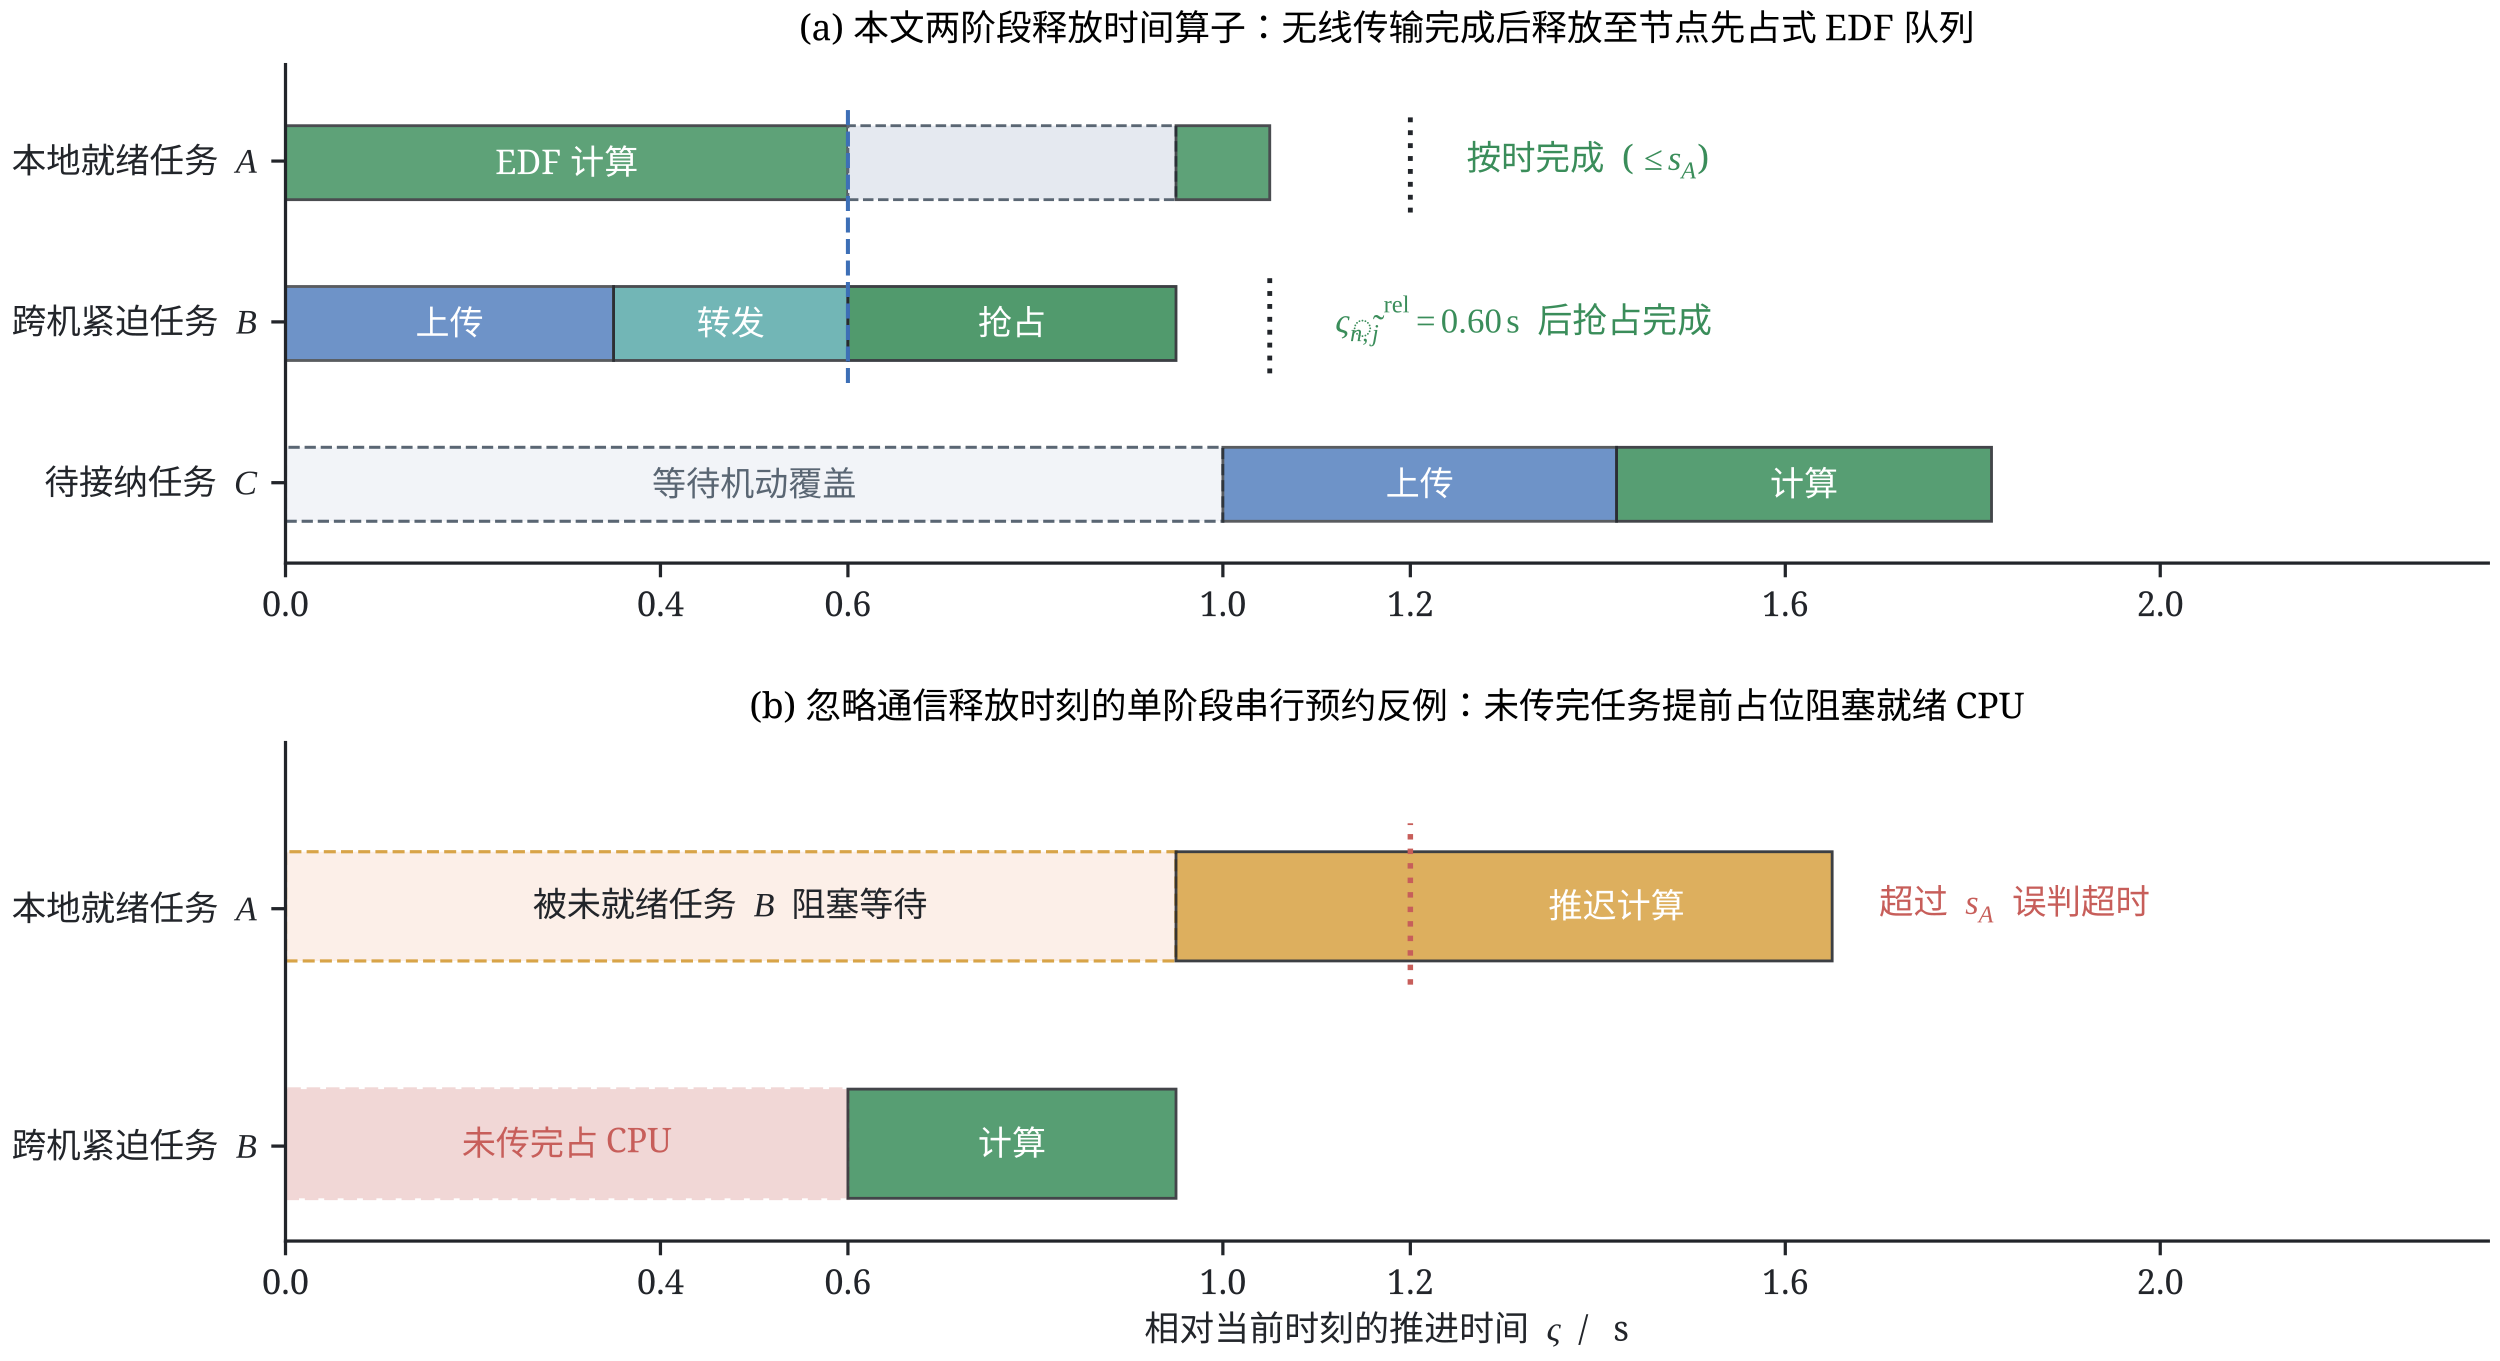
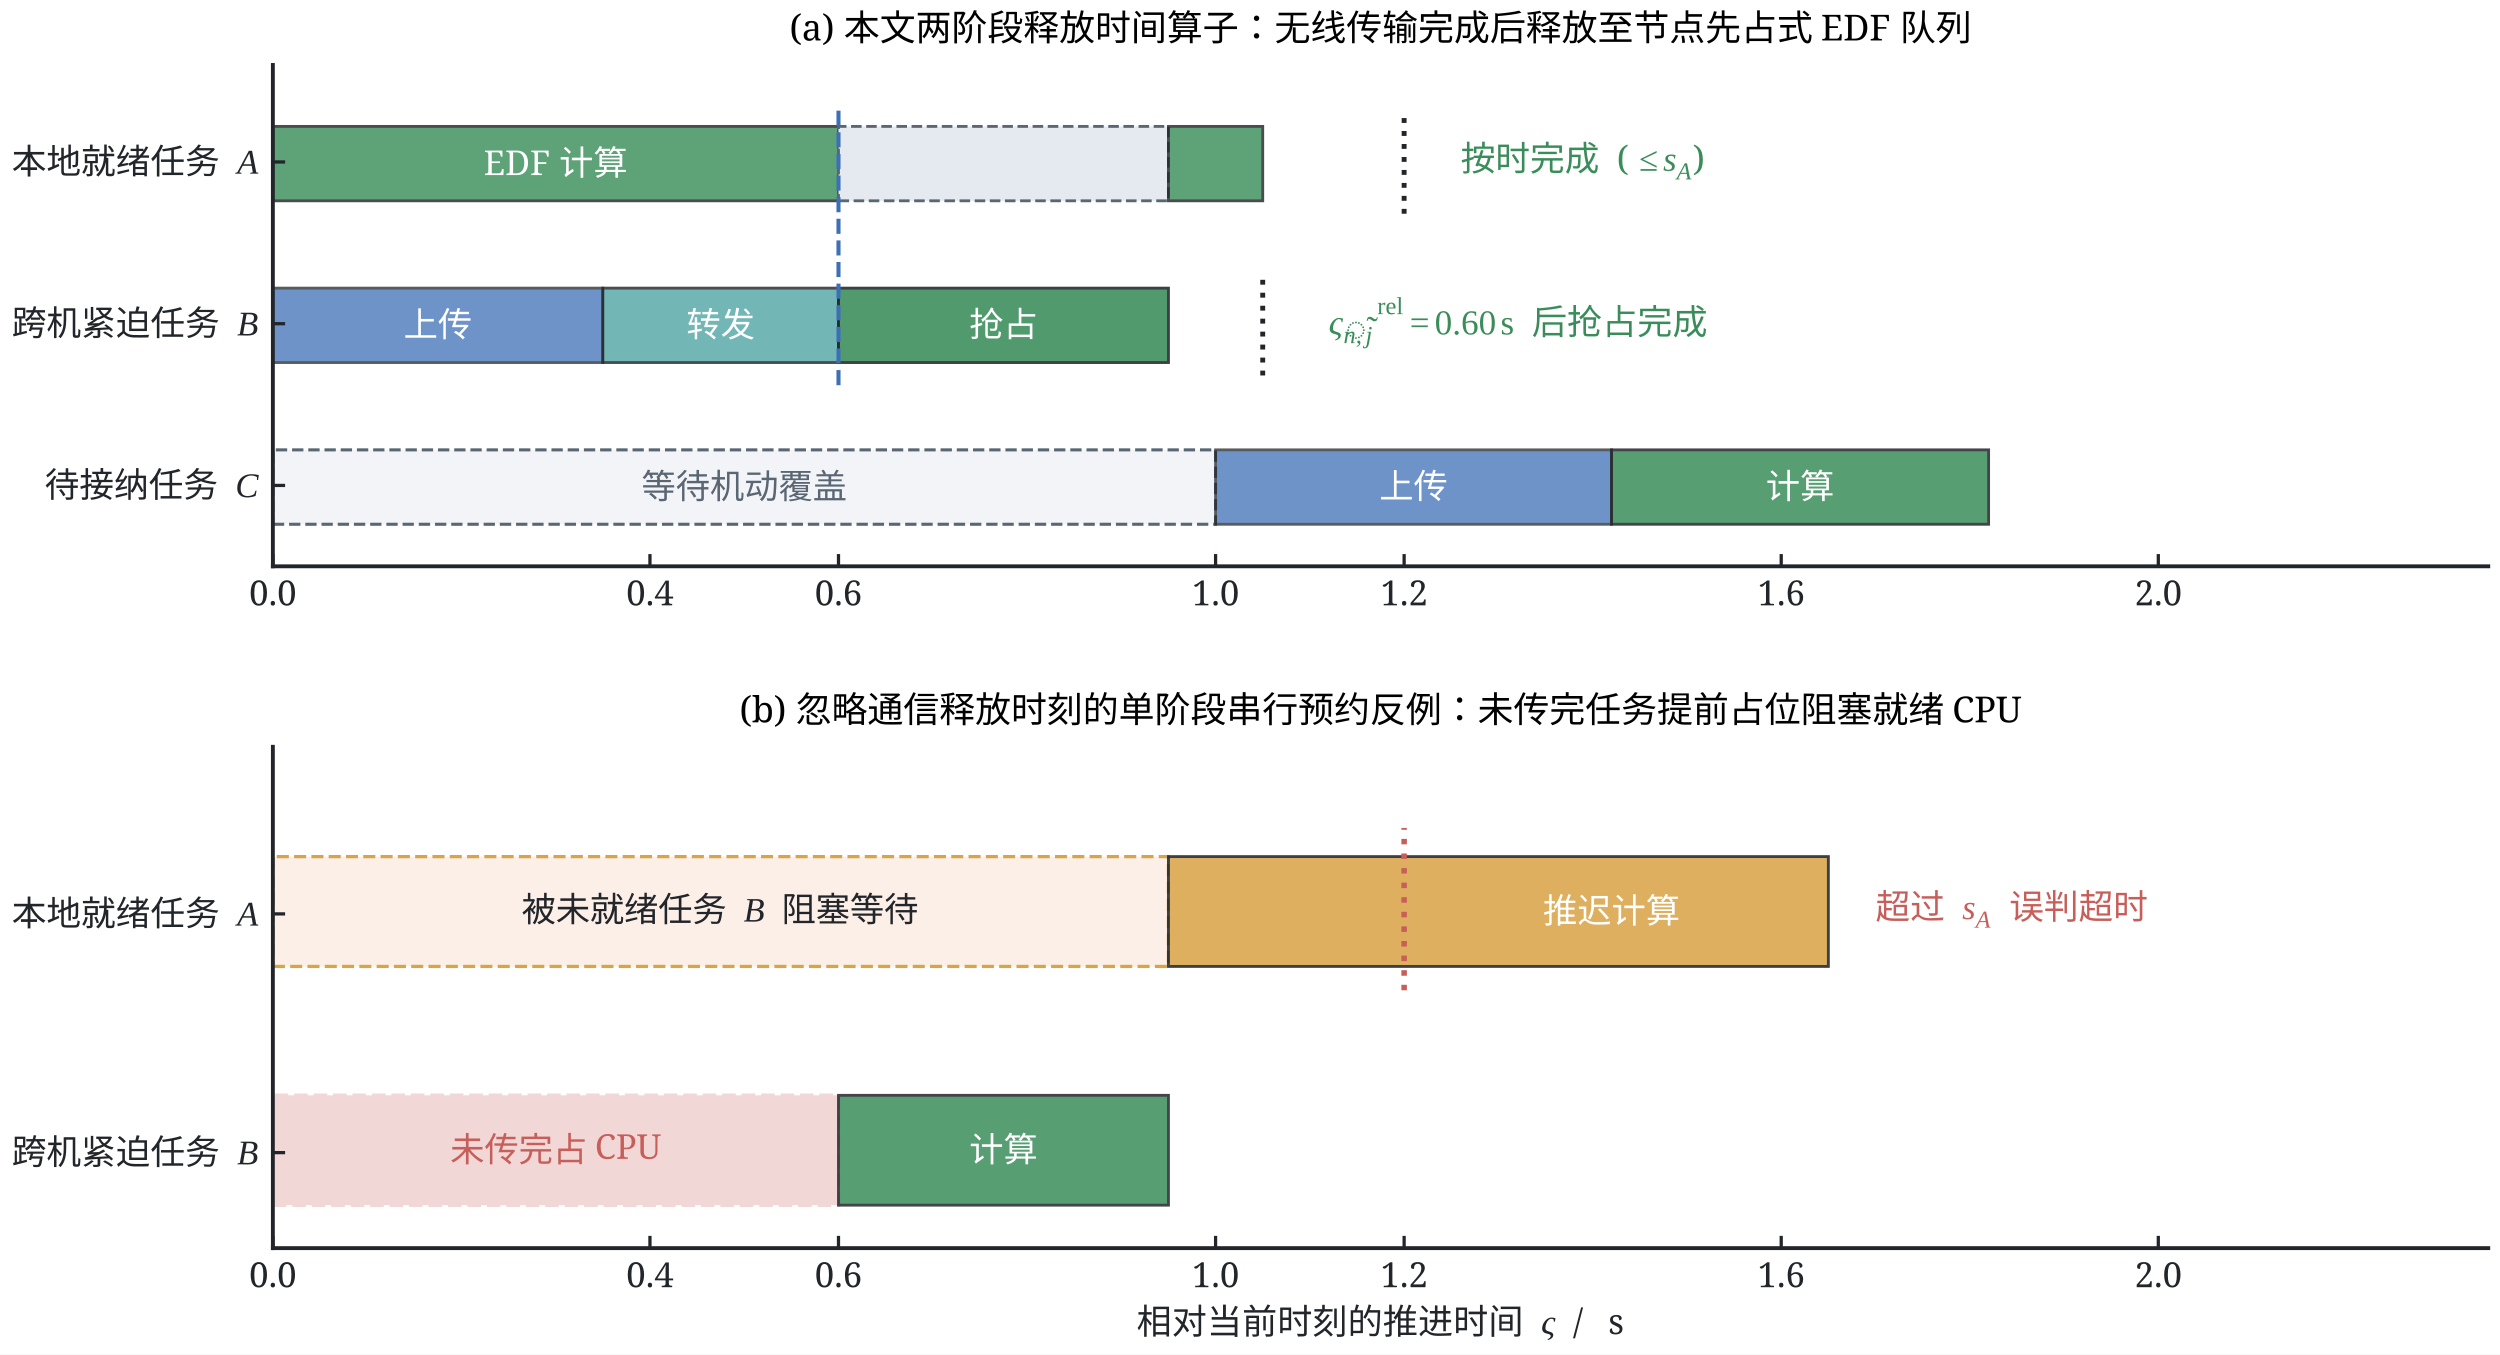
- <svg xmlns="http://www.w3.org/2000/svg" xmlns:xlink="http://www.w3.org/1999/xlink" width="616.448pt" height="335.581pt" viewBox="0 0 616.448 335.581" version="1.1">
+ <svg xmlns="http://www.w3.org/2000/svg" xmlns:xlink="http://www.w3.org/1999/xlink" width="612.948pt" height="332.081pt" viewBox="0 0 612.948 332.081" version="1.1">
  <defs>
    <style type="text/css">*{stroke-linejoin: round; stroke-linecap: butt}</style>
  </defs>
  <g id="figure_1">
    <g id="patch_1">
-       <path d="M 0 335.581  L 616.448 335.581  L 616.448 0  L 0 0  z " style="fill: #ffffff" />
+       <path d="M 0 332.081  L 612.948 332.081  L 612.948 0  L 0 0  z " style="fill: #ffffff" />
    </g>
    <g id="axes_1">
      <g id="patch_2">
-         <path d="M 70.4 138.846  L 613.568 138.846  L 613.568 15.927  L 70.4 15.927  z " style="fill: #ffffff" />
+         <path d="M 66.9 138.846  L 610.068 138.846  L 610.068 15.927  L 66.9 15.927  z " style="fill: #ffffff" />
      </g>
      <g id="patch_3">
-         <path d="M 70.4 49.234  L 209.081 49.234  L 209.081 30.994  L 70.4 30.994  z " clip-path="url(#p5fbfc1649a)" style="fill: #3a8d5a; opacity: 0.82; stroke: #22252a; stroke-width: 0.7; stroke-linejoin: miter" />
+         <path d="M 66.9 49.234  L 205.581 49.234  L 205.581 30.994  L 66.9 30.994  z " clip-path="url(#p192eb5ed43)" style="fill: #3a8d5a; opacity: 0.82; stroke: #22252a; stroke-width: 0.7; stroke-linejoin: miter" />
      </g>
      <g id="patch_4">
-         <path d="M 209.081 49.234  L 289.979 49.234  L 289.979 30.994  L 209.081 30.994  z " clip-path="url(#p5fbfc1649a)" style="fill: #e5e9f0; stroke-dasharray: 2.59,1.12; stroke-dashoffset: 0; stroke: #5a6673; stroke-width: 0.7; stroke-linejoin: miter" />
+         <path d="M 205.581 49.234  L 286.479 49.234  L 286.479 30.994  L 205.581 30.994  z " clip-path="url(#p192eb5ed43)" style="fill: #e5e9f0; stroke-dasharray: 2.59,1.12; stroke-dashoffset: 0; stroke: #5a6673; stroke-width: 0.7; stroke-linejoin: miter" />
      </g>
      <g id="patch_5">
-         <path d="M 289.979 49.234  L 313.092 49.234  L 313.092 30.994  L 289.979 30.994  z " clip-path="url(#p5fbfc1649a)" style="fill: #3a8d5a; opacity: 0.82; stroke: #22252a; stroke-width: 0.7; stroke-linejoin: miter" />
+         <path d="M 286.479 49.234  L 309.592 49.234  L 309.592 30.994  L 286.479 30.994  z " clip-path="url(#p192eb5ed43)" style="fill: #3a8d5a; opacity: 0.82; stroke: #22252a; stroke-width: 0.7; stroke-linejoin: miter" />
      </g>
      <g id="patch_6">
-         <path d="M 70.4 88.885  L 151.297 88.885  L 151.297 70.645  L 70.4 70.645  z " clip-path="url(#p5fbfc1649a)" style="fill: #3d6fb6; opacity: 0.75; stroke: #22252a; stroke-width: 0.7; stroke-linejoin: miter" />
+         <path d="M 66.9 88.885  L 147.797 88.885  L 147.797 70.645  L 66.9 70.645  z " clip-path="url(#p192eb5ed43)" style="fill: #3d6fb6; opacity: 0.75; stroke: #22252a; stroke-width: 0.7; stroke-linejoin: miter" />
      </g>
      <g id="patch_7">
-         <path d="M 151.297 88.885  L 209.081 88.885  L 209.081 70.645  L 151.297 70.645  z " clip-path="url(#p5fbfc1649a)" style="fill: #53a6a6; opacity: 0.82; stroke: #22252a; stroke-width: 0.7; stroke-linejoin: miter" />
+         <path d="M 147.797 88.885  L 205.581 88.885  L 205.581 70.645  L 147.797 70.645  z " clip-path="url(#p192eb5ed43)" style="fill: #53a6a6; opacity: 0.82; stroke: #22252a; stroke-width: 0.7; stroke-linejoin: miter" />
      </g>
      <g id="patch_8">
-         <path d="M 209.081 88.885  L 289.979 88.885  L 289.979 70.645  L 209.081 70.645  z " clip-path="url(#p5fbfc1649a)" style="fill: #3a8d5a; opacity: 0.88; stroke: #22252a; stroke-width: 0.7; stroke-linejoin: miter" />
+         <path d="M 205.581 88.885  L 286.479 88.885  L 286.479 70.645  L 205.581 70.645  z " clip-path="url(#p192eb5ed43)" style="fill: #3a8d5a; opacity: 0.88; stroke: #22252a; stroke-width: 0.7; stroke-linejoin: miter" />
      </g>
      <g id="patch_9">
-         <path d="M 70.4 128.536  L 301.535 128.536  L 301.535 110.297  L 70.4 110.297  z " clip-path="url(#p5fbfc1649a)" style="fill: #f2f4f8; stroke-dasharray: 2.775,1.2; stroke-dashoffset: 0; stroke: #5a6673; stroke-width: 0.75; stroke-linejoin: miter" />
+         <path d="M 66.9 128.536  L 298.035 128.536  L 298.035 110.297  L 66.9 110.297  z " clip-path="url(#p192eb5ed43)" style="fill: #f2f4f8; stroke-dasharray: 2.775,1.2; stroke-dashoffset: 0; stroke: #5a6673; stroke-width: 0.75; stroke-linejoin: miter" />
      </g>
      <g id="patch_10">
-         <path d="M 301.535 128.536  L 398.612 128.536  L 398.612 110.297  L 301.535 110.297  z " clip-path="url(#p5fbfc1649a)" style="fill: #3d6fb6; opacity: 0.75; stroke: #22252a; stroke-width: 0.7; stroke-linejoin: miter" />
+         <path d="M 298.035 128.536  L 395.112 128.536  L 395.112 110.297  L 298.035 110.297  z " clip-path="url(#p192eb5ed43)" style="fill: #3d6fb6; opacity: 0.75; stroke: #22252a; stroke-width: 0.7; stroke-linejoin: miter" />
      </g>
      <g id="patch_11">
-         <path d="M 398.612 128.536  L 491.066 128.536  L 491.066 110.297  L 398.612 110.297  z " clip-path="url(#p5fbfc1649a)" style="fill: #3a8d5a; opacity: 0.85; stroke: #22252a; stroke-width: 0.7; stroke-linejoin: miter" />
+         <path d="M 395.112 128.536  L 487.566 128.536  L 487.566 110.297  L 395.112 110.297  z " clip-path="url(#p192eb5ed43)" style="fill: #3a8d5a; opacity: 0.85; stroke: #22252a; stroke-width: 0.7; stroke-linejoin: miter" />
      </g>
      <g id="matplotlib.axis_1">
        <g id="xtick_1">
          <g id="line2d_1">
            <defs>
-               <path id="m5c0a5b1c2e" d="M 0 0  L 0 3.5  " style="stroke: #22252a; stroke-width: 0.8" />
+               <path id="m2679d9ac3c" d="M 0 0  L 0 -3  " style="stroke: #22252a; stroke-width: 0.8" />
            </defs>
            <g>
-               <use xlink:href="#m5c0a5b1c2e" x="70.4" y="138.846" style="fill: #22252a; stroke: #22252a; stroke-width: 0.8" />
+               <use xlink:href="#m2679d9ac3c" x="66.9" y="138.846" style="fill: #22252a; stroke: #22252a; stroke-width: 0.8" />
            </g>
          </g>
          <g id="text_1">
-             <text style="font-size: 8.5px; font-family: 'SimSun', serif; text-anchor: middle; fill: #22252a" x="70.4" y="151.922" transform="rotate(-0 70.4 151.9217)">0.0</text>
+             <text style="font-size: 8.5px; font-family: 'SimSun', serif; text-anchor: middle; fill: #22252a" x="66.9" y="148.422" transform="rotate(-0 66.9 148.4217)">0.0</text>
          </g>
        </g>
        <g id="xtick_2">
          <g id="line2d_2">
            <g>
-               <use xlink:href="#m5c0a5b1c2e" x="162.854" y="138.846" style="fill: #22252a; stroke: #22252a; stroke-width: 0.8" />
+               <use xlink:href="#m2679d9ac3c" x="159.354" y="138.846" style="fill: #22252a; stroke: #22252a; stroke-width: 0.8" />
            </g>
          </g>
          <g id="text_2">
-             <text style="font-size: 8.5px; font-family: 'SimSun', serif; text-anchor: middle; fill: #22252a" x="162.854" y="151.922" transform="rotate(-0 162.8541 151.9217)">0.4</text>
+             <text style="font-size: 8.5px; font-family: 'SimSun', serif; text-anchor: middle; fill: #22252a" x="159.354" y="148.422" transform="rotate(-0 159.3541 148.4217)">0.4</text>
          </g>
        </g>
        <g id="xtick_3">
          <g id="line2d_3">
            <g>
-               <use xlink:href="#m5c0a5b1c2e" x="209.081" y="138.846" style="fill: #22252a; stroke: #22252a; stroke-width: 0.8" />
+               <use xlink:href="#m2679d9ac3c" x="205.581" y="138.846" style="fill: #22252a; stroke: #22252a; stroke-width: 0.8" />
            </g>
          </g>
          <g id="text_3">
-             <text style="font-size: 8.5px; font-family: 'SimSun', serif; text-anchor: middle; fill: #22252a" x="209.081" y="151.922" transform="rotate(-0 209.0812 151.9217)">0.6</text>
+             <text style="font-size: 8.5px; font-family: 'SimSun', serif; text-anchor: middle; fill: #22252a" x="205.581" y="148.422" transform="rotate(-0 205.5812 148.4217)">0.6</text>
          </g>
        </g>
        <g id="xtick_4">
          <g id="line2d_4">
            <g>
-               <use xlink:href="#m5c0a5b1c2e" x="301.535" y="138.846" style="fill: #22252a; stroke: #22252a; stroke-width: 0.8" />
+               <use xlink:href="#m2679d9ac3c" x="298.035" y="138.846" style="fill: #22252a; stroke: #22252a; stroke-width: 0.8" />
            </g>
          </g>
          <g id="text_4">
-             <text style="font-size: 8.5px; font-family: 'SimSun', serif; text-anchor: middle; fill: #22252a" x="301.535" y="151.922" transform="rotate(-0 301.5353 151.9217)">1.0</text>
+             <text style="font-size: 8.5px; font-family: 'SimSun', serif; text-anchor: middle; fill: #22252a" x="298.035" y="148.422" transform="rotate(-0 298.0353 148.4217)">1.0</text>
          </g>
        </g>
        <g id="xtick_5">
          <g id="line2d_5">
            <g>
-               <use xlink:href="#m5c0a5b1c2e" x="347.762" y="138.846" style="fill: #22252a; stroke: #22252a; stroke-width: 0.8" />
+               <use xlink:href="#m2679d9ac3c" x="344.262" y="138.846" style="fill: #22252a; stroke: #22252a; stroke-width: 0.8" />
            </g>
          </g>
          <g id="text_5">
-             <text style="font-size: 8.5px; font-family: 'SimSun', serif; text-anchor: middle; fill: #22252a" x="347.762" y="151.922" transform="rotate(-0 347.7624 151.9217)">1.2</text>
+             <text style="font-size: 8.5px; font-family: 'SimSun', serif; text-anchor: middle; fill: #22252a" x="344.262" y="148.422" transform="rotate(-0 344.2624 148.4217)">1.2</text>
          </g>
        </g>
        <g id="xtick_6">
          <g id="line2d_6">
            <g>
-               <use xlink:href="#m5c0a5b1c2e" x="440.217" y="138.846" style="fill: #22252a; stroke: #22252a; stroke-width: 0.8" />
+               <use xlink:href="#m2679d9ac3c" x="436.717" y="138.846" style="fill: #22252a; stroke: #22252a; stroke-width: 0.8" />
            </g>
          </g>
          <g id="text_6">
-             <text style="font-size: 8.5px; font-family: 'SimSun', serif; text-anchor: middle; fill: #22252a" x="440.217" y="151.922" transform="rotate(-0 440.2165 151.9217)">1.6</text>
+             <text style="font-size: 8.5px; font-family: 'SimSun', serif; text-anchor: middle; fill: #22252a" x="436.717" y="148.422" transform="rotate(-0 436.7165 148.4217)">1.6</text>
          </g>
        </g>
        <g id="xtick_7">
          <g id="line2d_7">
            <g>
-               <use xlink:href="#m5c0a5b1c2e" x="532.671" y="138.846" style="fill: #22252a; stroke: #22252a; stroke-width: 0.8" />
+               <use xlink:href="#m2679d9ac3c" x="529.171" y="138.846" style="fill: #22252a; stroke: #22252a; stroke-width: 0.8" />
            </g>
          </g>
          <g id="text_7">
-             <text style="font-size: 8.5px; font-family: 'SimSun', serif; text-anchor: middle; fill: #22252a" x="532.671" y="151.922" transform="rotate(-0 532.6706 151.9217)">2.0</text>
+             <text style="font-size: 8.5px; font-family: 'SimSun', serif; text-anchor: middle; fill: #22252a" x="529.171" y="148.422" transform="rotate(-0 529.1706 148.4217)">2.0</text>
          </g>
        </g>
      </g>
      <g id="matplotlib.axis_2">
        <g id="ytick_1">
          <g id="line2d_8">
            <defs>
-               <path id="m8a57643669" d="M 0 0  L -3.5 0  " style="stroke: #22252a; stroke-width: 0.8" />
+               <path id="m035e29628b" d="M 0 0  L 3 0  " style="stroke: #22252a; stroke-width: 0.8" />
            </defs>
            <g>
-               <use xlink:href="#m8a57643669" x="70.4" y="119.02" style="fill: #22252a; stroke: #22252a; stroke-width: 0.8" />
+               <use xlink:href="#m035e29628b" x="66.9" y="119.02" style="fill: #22252a; stroke: #22252a; stroke-width: 0.8" />
            </g>
          </g>
          <g id="text_8">
            <g style="fill: #22252a" transform="translate(10.955 122.4671)">
              <text>
                <tspan x="0" y="-0.578" style="font-size: 8.5px; font-family: 'SimSun'; fill: #22252a">待</tspan>
                <tspan x="8.5" y="-0.578" style="font-size: 8.5px; font-family: 'SimSun'; fill: #22252a">接</tspan>
                <tspan x="17" y="-0.578" style="font-size: 8.5px; font-family: 'SimSun'; fill: #22252a">纳</tspan>
                <tspan x="25.5" y="-0.578" style="font-size: 8.5px; font-family: 'SimSun'; fill: #22252a">任</tspan>
                <tspan x="34" y="-0.578" style="font-size: 8.5px; font-family: 'SimSun'; fill: #22252a">务</tspan>
                <tspan x="42.5" y="-0.578" style="font-size: 8.5px; font-family: 'SimSun'; fill: #22252a"> </tspan>
                <tspan x="46.75" y="-0.578" style="font-style: italic; font-size: 8.5px; font-family: 'Times New Roman'; fill: #22252a">C</tspan>
              </text>
            </g>
          </g>
        </g>
        <g id="ytick_2">
          <g id="line2d_9">
            <g>
-               <use xlink:href="#m8a57643669" x="70.4" y="79.369" style="fill: #22252a; stroke: #22252a; stroke-width: 0.8" />
+               <use xlink:href="#m035e29628b" x="66.9" y="79.369" style="fill: #22252a; stroke: #22252a; stroke-width: 0.8" />
            </g>
          </g>
          <g id="text_9">
            <g style="fill: #22252a" transform="translate(2.88 82.8159)">
              <text>
                <tspan x="0" y="-0.578" style="font-size: 8.5px; font-family: 'SimSun'; fill: #22252a">跨</tspan>
                <tspan x="8.5" y="-0.578" style="font-size: 8.5px; font-family: 'SimSun'; fill: #22252a">机</tspan>
                <tspan x="17" y="-0.578" style="font-size: 8.5px; font-family: 'SimSun'; fill: #22252a">紧</tspan>
                <tspan x="25.5" y="-0.578" style="font-size: 8.5px; font-family: 'SimSun'; fill: #22252a">迫</tspan>
                <tspan x="34" y="-0.578" style="font-size: 8.5px; font-family: 'SimSun'; fill: #22252a">任</tspan>
                <tspan x="42.5" y="-0.578" style="font-size: 8.5px; font-family: 'SimSun'; fill: #22252a">务</tspan>
                <tspan x="51" y="-0.578" style="font-size: 8.5px; font-family: 'SimSun'; fill: #22252a"> </tspan>
                <tspan x="55.25" y="-0.578" style="font-style: italic; font-size: 8.5px; font-family: 'Times New Roman'; fill: #22252a">B</tspan>
              </text>
            </g>
          </g>
        </g>
        <g id="ytick_3">
          <g id="line2d_10">
            <g>
-               <use xlink:href="#m8a57643669" x="70.4" y="39.718" style="fill: #22252a; stroke: #22252a; stroke-width: 0.8" />
+               <use xlink:href="#m035e29628b" x="66.9" y="39.718" style="fill: #22252a; stroke: #22252a; stroke-width: 0.8" />
            </g>
          </g>
          <g id="text_10">
            <g style="fill: #22252a" transform="translate(2.88 43.16473)">
              <text>
                <tspan x="0" y="-0.578" style="font-size: 8.5px; font-family: 'SimSun'; fill: #22252a">本</tspan>
                <tspan x="8.5" y="-0.578" style="font-size: 8.5px; font-family: 'SimSun'; fill: #22252a">地</tspan>
                <tspan x="17" y="-0.578" style="font-size: 8.5px; font-family: 'SimSun'; fill: #22252a">就</tspan>
                <tspan x="25.5" y="-0.578" style="font-size: 8.5px; font-family: 'SimSun'; fill: #22252a">绪</tspan>
                <tspan x="34" y="-0.578" style="font-size: 8.5px; font-family: 'SimSun'; fill: #22252a">任</tspan>
                <tspan x="42.5" y="-0.578" style="font-size: 8.5px; font-family: 'SimSun'; fill: #22252a">务</tspan>
                <tspan x="51" y="-0.578" style="font-size: 8.5px; font-family: 'SimSun'; fill: #22252a"> </tspan>
                <tspan x="55.25" y="-0.578" style="font-style: italic; font-size: 8.5px; font-family: 'Times New Roman'; fill: #22252a">A</tspan>
              </text>
            </g>
          </g>
        </g>
      </g>
      <g id="line2d_11">
-         <path d="M 347.762 52.406  L 347.762 27.029  " clip-path="url(#p5fbfc1649a)" style="fill: none; stroke-dasharray: 1.2,1.98; stroke-dashoffset: 0; stroke: #22252a; stroke-width: 1.2" />
+         <path d="M 344.262 52.406  L 344.262 27.029  " clip-path="url(#p192eb5ed43)" style="fill: none; stroke-dasharray: 1.2,1.98; stroke-dashoffset: 0; stroke: #22252a; stroke-width: 1.2" />
      </g>
      <g id="line2d_12">
-         <path d="M 209.081 94.436  L 209.081 27.029  " clip-path="url(#p5fbfc1649a)" style="fill: none; stroke-dasharray: 3.7,1.6; stroke-dashoffset: 0; stroke: #3d6fb6" />
+         <path d="M 205.581 94.436  L 205.581 27.029  " clip-path="url(#p192eb5ed43)" style="fill: none; stroke-dasharray: 3.7,1.6; stroke-dashoffset: 0; stroke: #3d6fb6" />
      </g>
      <g id="line2d_13">
-         <path d="M 313.092 92.057  L 313.092 66.68  " clip-path="url(#p5fbfc1649a)" style="fill: none; stroke-dasharray: 1.2,1.98; stroke-dashoffset: 0; stroke: #22252a; stroke-width: 1.2" />
+         <path d="M 309.592 92.057  L 309.592 66.68  " clip-path="url(#p192eb5ed43)" style="fill: none; stroke-dasharray: 1.2,1.98; stroke-dashoffset: 0; stroke: #22252a; stroke-width: 1.2" />
      </g>
      <g id="patch_12">
-         <path d="M 70.4 138.846  L 70.4 15.927  " style="fill: none; stroke: #22252a; stroke-width: 0.8; stroke-linejoin: miter; stroke-linecap: square" />
+         <path d="M 66.9 138.846  L 66.9 15.927  " style="fill: none; stroke: #22252a; stroke-width: 0.95; stroke-linejoin: miter; stroke-linecap: square" />
      </g>
      <g id="patch_13">
-         <path d="M 70.4 138.846  L 613.568 138.846  " style="fill: none; stroke: #22252a; stroke-width: 0.8; stroke-linejoin: miter; stroke-linecap: square" />
+         <path d="M 66.9 138.846  L 610.068 138.846  " style="fill: none; stroke: #22252a; stroke-width: 0.95; stroke-linejoin: miter; stroke-linecap: square" />
      </g>
      <g id="text_11">
-         <text style="font-size: 8.4px; font-family: 'SimSun', serif; text-anchor: middle; fill: #ffffff" x="139.741" y="42.92" transform="rotate(-0 139.7406 42.91956)">EDF 计算</text>
+         <text style="font-size: 8.4px; font-family: 'SimSun', serif; text-anchor: middle; fill: #ffffff" x="136.241" y="42.92" transform="rotate(-0 136.2406 42.91956)">EDF 计算</text>
      </g>
      <g id="text_12">
-         <g style="fill: #3a8d5a" transform="translate(361.6305 42.53659)">
+         <g style="fill: #3a8d5a" transform="translate(358.1305 42.53659)">
          <text>
            <tspan x="0" y="-0.656" style="font-size: 8.5px; font-family: 'SimSun'; fill: #3a8d5a">按</tspan>
            <tspan x="8.5" y="-0.656" style="font-size: 8.5px; font-family: 'SimSun'; fill: #3a8d5a">时</tspan>
            <tspan x="17" y="-0.656" style="font-size: 8.5px; font-family: 'SimSun'; fill: #3a8d5a">完</tspan>
            <tspan x="25.5" y="-0.656" style="font-size: 8.5px; font-family: 'SimSun'; fill: #3a8d5a">成</tspan>
            <tspan x="34" y="-0.656" style="font-size: 8.5px; font-family: 'SimSun'; fill: #3a8d5a"> </tspan>
            <tspan x="38.25" y="-0.656" style="font-size: 8.5px; font-family: 'SimSun'; fill: #3a8d5a">(</tspan>
            <tspan x="56.914" y="-0.656" style="font-size: 8.5px; font-family: 'SimSun'; fill: #3a8d5a">)</tspan>
            <tspan x="43.728" y="-0.656" style="font-size: 8.5px; font-family: 'Times New Roman'; fill: #3a8d5a">≤</tspan>
            <tspan x="49.62" y="-0.656" style="font-style: italic; font-size: 8.5px; font-family: 'Times New Roman'; fill: #3a8d5a">s</tspan>
            <tspan x="52.928" y="1.45" style="font-style: italic; font-size: 5.95px; font-family: 'Times New Roman'; fill: #3a8d5a">A</tspan>
          </text>
        </g>
      </g>
      <g id="text_13">
-         <text style="font-size: 8.4px; font-family: 'SimSun', serif; text-anchor: middle; fill: #ffffff" x="110.849" y="82.538" transform="rotate(-0 110.8487 82.53792)">上传</text>
+         <text style="font-size: 8.4px; font-family: 'SimSun', serif; text-anchor: middle; fill: #ffffff" x="107.349" y="82.538" transform="rotate(-0 107.3487 82.53792)">上传</text>
      </g>
      <g id="text_14">
-         <text style="font-size: 8.4px; font-family: 'SimSun', serif; text-anchor: middle; fill: #ffffff" x="180.189" y="82.554" transform="rotate(-0 180.1893 82.55433)">转发</text>
+         <text style="font-size: 8.4px; font-family: 'SimSun', serif; text-anchor: middle; fill: #ffffff" x="176.689" y="82.554" transform="rotate(-0 176.6893 82.55433)">转发</text>
      </g>
      <g id="text_15">
-         <text style="font-size: 8.4px; font-family: 'SimSun', serif; text-anchor: middle; fill: #ffffff" x="249.53" y="82.505" transform="rotate(-0 249.5299 82.50511)">抢占</text>
+         <text style="font-size: 8.4px; font-family: 'SimSun', serif; text-anchor: middle; fill: #ffffff" x="246.03" y="82.505" transform="rotate(-0 246.0299 82.50511)">抢占</text>
      </g>
      <g id="text_16">
-         <g style="fill: #3a8d5a" transform="translate(329.2716 82.64627)">
+         <g style="fill: #3a8d5a" transform="translate(325.7716 82.64627)">
          <text>
            <tspan x="4.125" y="0.819" style="font-size: 8.6px; font-family: 'Times New Roman'; fill: #3a8d5a">̃</tspan>
            <tspan x="19.876" y="-0.653" style="font-size: 8.6px; font-family: 'Times New Roman'; fill: #3a8d5a">=</tspan>
            <tspan x="25.986" y="-0.653" style="font-size: 8.6px; font-family: 'Times New Roman'; fill: #3a8d5a">0</tspan>
            <tspan x="30.299" y="-0.653" style="font-size: 8.6px; font-family: 'Times New Roman'; fill: #3a8d5a">.</tspan>
            <tspan x="32.455" y="-0.653" style="font-size: 8.6px; font-family: 'Times New Roman'; fill: #3a8d5a">6</tspan>
            <tspan x="36.767" y="-0.653" style="font-size: 8.6px; font-family: 'Times New Roman'; fill: #3a8d5a">0</tspan>
            <tspan x="42.118" y="-0.653" style="font-size: 8.6px; font-family: 'Times New Roman'; fill: #3a8d5a">s</tspan>
            <tspan x="0" y="-0.653" style="font-style: italic; font-size: 8.6px; font-family: 'Times New Roman'; fill: #3a8d5a">ς</tspan>
            <tspan x="3.624" y="1.478" style="font-style: italic; font-size: 6.02px; font-family: 'Times New Roman'; fill: #3a8d5a">n</tspan>
            <tspan x="9.024" y="1.478" style="font-style: italic; font-size: 6.02px; font-family: 'Times New Roman'; fill: #3a8d5a">j</tspan>
            <tspan x="6.643" y="1.478" style="font-size: 6.02px; font-family: 'Times New Roman'; fill: #3a8d5a">,</tspan>
            <tspan x="11.908" y="-5.625" style="font-size: 6.02px; font-family: 'Times New Roman'; fill: #3a8d5a">r</tspan>
            <tspan x="13.918" y="-5.625" style="font-size: 6.02px; font-family: 'Times New Roman'; fill: #3a8d5a">e</tspan>
            <tspan x="16.598" y="-5.625" style="font-size: 6.02px; font-family: 'Times New Roman'; fill: #3a8d5a">l</tspan>
            <tspan x="45.475" y="-0.653" style="font-size: 8.6px; font-family: 'SimSun'; fill: #3a8d5a"> </tspan>
            <tspan x="49.787" y="-0.653" style="font-size: 8.6px; font-family: 'SimSun'; fill: #3a8d5a">后</tspan>
            <tspan x="58.412" y="-0.653" style="font-size: 8.6px; font-family: 'SimSun'; fill: #3a8d5a">抢</tspan>
            <tspan x="67.037" y="-0.653" style="font-size: 8.6px; font-family: 'SimSun'; fill: #3a8d5a">占</tspan>
            <tspan x="75.662" y="-0.653" style="font-size: 8.6px; font-family: 'SimSun'; fill: #3a8d5a">完</tspan>
            <tspan x="84.287" y="-0.653" style="font-size: 8.6px; font-family: 'SimSun'; fill: #3a8d5a">成</tspan>
          </text>
        </g>
      </g>
      <g id="text_17">
-         <text style="font-size: 8.4px; font-family: 'SimSun', serif; text-anchor: middle; fill: #5a6673" x="185.968" y="122.238" transform="rotate(-0 185.9677 122.2383)">等待机动覆盖</text>
+         <text style="font-size: 8.4px; font-family: 'SimSun', serif; text-anchor: middle; fill: #5a6673" x="182.468" y="122.238" transform="rotate(-0 182.4677 122.2383)">等待机动覆盖</text>
      </g>
      <g id="text_18">
-         <text style="font-size: 8.4px; font-family: 'SimSun', serif; text-anchor: middle; fill: #ffffff" x="350.074" y="122.189" transform="rotate(-0 350.0737 122.1891)">上传</text>
+         <text style="font-size: 8.4px; font-family: 'SimSun', serif; text-anchor: middle; fill: #ffffff" x="346.574" y="122.189" transform="rotate(-0 346.5737 122.1891)">上传</text>
      </g>
      <g id="text_19">
-         <text style="font-size: 8.4px; font-family: 'SimSun', serif; text-anchor: middle; fill: #ffffff" x="444.839" y="122.222" transform="rotate(-0 444.8392 122.2219)">计算</text>
+         <text style="font-size: 8.4px; font-family: 'SimSun', serif; text-anchor: middle; fill: #ffffff" x="441.339" y="122.222" transform="rotate(-0 441.3392 122.2219)">计算</text>
      </g>
      <g id="text_20">
-         <text style="font-size: 8.8px; font-family: 'SimSun', serif; text-anchor: middle" x="341.984" y="9.927" transform="rotate(-0 341.984 9.926875)">(a) 本文两阶段释放时间算子：无线传输完成后释放至节点先占式 EDF 队列</text>
+         <text style="font-size: 8.8px; font-family: 'SimSun', serif; text-anchor: middle" x="338.484" y="9.927" transform="rotate(-0 338.484 9.926875)">(a) 本文两阶段释放时间算子：无线传输完成后释放至节点先占式 EDF 队列</text>
      </g>
    </g>
    <g id="axes_2">
      <g id="patch_14">
-         <path d="M 70.4 306.015  L 613.568 306.015  L 613.568 183.096  L 70.4 183.096  z " style="fill: #ffffff" />
+         <path d="M 66.9 306.015  L 610.068 306.015  L 610.068 183.096  L 66.9 183.096  z " style="fill: #ffffff" />
      </g>
      <g id="patch_15">
-         <path d="M 70.4 295.479  L 209.081 295.479  L 209.081 268.554  L 70.4 268.554  z " clip-path="url(#pc2efbdbcd8)" style="fill: #c75e5a; opacity: 0.25; stroke-dasharray: 3.33,1.44; stroke-dashoffset: 0; stroke: #c75e5a; stroke-width: 0.9; stroke-linejoin: miter" />
+         <path d="M 66.9 295.479  L 205.581 295.479  L 205.581 268.554  L 66.9 268.554  z " clip-path="url(#pe2e80a8314)" style="fill: #c75e5a; opacity: 0.25; stroke-dasharray: 3.33,1.44; stroke-dashoffset: 0; stroke: #c75e5a; stroke-width: 0.9; stroke-linejoin: miter" />
      </g>
      <g id="patch_16">
-         <path d="M 209.081 295.479  L 289.979 295.479  L 289.979 268.554  L 209.081 268.554  z " clip-path="url(#pc2efbdbcd8)" style="fill: #3a8d5a; opacity: 0.85; stroke: #22252a; stroke-width: 0.7; stroke-linejoin: miter" />
+         <path d="M 205.581 295.479  L 286.479 295.479  L 286.479 268.554  L 205.581 268.554  z " clip-path="url(#pe2e80a8314)" style="fill: #3a8d5a; opacity: 0.85; stroke: #22252a; stroke-width: 0.7; stroke-linejoin: miter" />
      </g>
      <g id="patch_17">
-         <path d="M 70.4 236.946  L 289.979 236.946  L 289.979 210.021  L 70.4 210.021  z " clip-path="url(#pc2efbdbcd8)" style="fill: #fcefe8; stroke-dasharray: 2.96,1.28; stroke-dashoffset: 0; stroke: #d8a448; stroke-width: 0.8; stroke-linejoin: miter" />
+         <path d="M 66.9 236.946  L 286.479 236.946  L 286.479 210.021  L 66.9 210.021  z " clip-path="url(#pe2e80a8314)" style="fill: #fcefe8; stroke-dasharray: 2.96,1.28; stroke-dashoffset: 0; stroke: #d8a448; stroke-width: 0.8; stroke-linejoin: miter" />
      </g>
      <g id="patch_18">
-         <path d="M 289.979 236.946  L 451.773 236.946  L 451.773 210.021  L 289.979 210.021  z " clip-path="url(#pc2efbdbcd8)" style="fill: #d8a448; opacity: 0.88; stroke: #22252a; stroke-width: 0.7; stroke-linejoin: miter" />
+         <path d="M 286.479 236.946  L 448.273 236.946  L 448.273 210.021  L 286.479 210.021  z " clip-path="url(#pe2e80a8314)" style="fill: #d8a448; opacity: 0.88; stroke: #22252a; stroke-width: 0.7; stroke-linejoin: miter" />
      </g>
      <g id="matplotlib.axis_3">
        <g id="xtick_8">
          <g id="line2d_14">
            <g>
-               <use xlink:href="#m5c0a5b1c2e" x="70.4" y="306.015" style="fill: #22252a; stroke: #22252a; stroke-width: 0.8" />
+               <use xlink:href="#m2679d9ac3c" x="66.9" y="306.015" style="fill: #22252a; stroke: #22252a; stroke-width: 0.8" />
            </g>
          </g>
          <g id="text_21">
-             <text style="font-size: 8.5px; font-family: 'SimSun', serif; text-anchor: middle; fill: #22252a" x="70.4" y="319.091" transform="rotate(-0 70.4 319.091)">0.0</text>
+             <text style="font-size: 8.5px; font-family: 'SimSun', serif; text-anchor: middle; fill: #22252a" x="66.9" y="315.591" transform="rotate(-0 66.9 315.591)">0.0</text>
          </g>
        </g>
        <g id="xtick_9">
          <g id="line2d_15">
            <g>
-               <use xlink:href="#m5c0a5b1c2e" x="162.854" y="306.015" style="fill: #22252a; stroke: #22252a; stroke-width: 0.8" />
+               <use xlink:href="#m2679d9ac3c" x="159.354" y="306.015" style="fill: #22252a; stroke: #22252a; stroke-width: 0.8" />
            </g>
          </g>
          <g id="text_22">
-             <text style="font-size: 8.5px; font-family: 'SimSun', serif; text-anchor: middle; fill: #22252a" x="162.854" y="319.091" transform="rotate(-0 162.8541 319.091)">0.4</text>
+             <text style="font-size: 8.5px; font-family: 'SimSun', serif; text-anchor: middle; fill: #22252a" x="159.354" y="315.591" transform="rotate(-0 159.3541 315.591)">0.4</text>
          </g>
        </g>
        <g id="xtick_10">
          <g id="line2d_16">
            <g>
-               <use xlink:href="#m5c0a5b1c2e" x="209.081" y="306.015" style="fill: #22252a; stroke: #22252a; stroke-width: 0.8" />
+               <use xlink:href="#m2679d9ac3c" x="205.581" y="306.015" style="fill: #22252a; stroke: #22252a; stroke-width: 0.8" />
            </g>
          </g>
          <g id="text_23">
-             <text style="font-size: 8.5px; font-family: 'SimSun', serif; text-anchor: middle; fill: #22252a" x="209.081" y="319.091" transform="rotate(-0 209.0812 319.091)">0.6</text>
+             <text style="font-size: 8.5px; font-family: 'SimSun', serif; text-anchor: middle; fill: #22252a" x="205.581" y="315.591" transform="rotate(-0 205.5812 315.591)">0.6</text>
          </g>
        </g>
        <g id="xtick_11">
          <g id="line2d_17">
            <g>
-               <use xlink:href="#m5c0a5b1c2e" x="301.535" y="306.015" style="fill: #22252a; stroke: #22252a; stroke-width: 0.8" />
+               <use xlink:href="#m2679d9ac3c" x="298.035" y="306.015" style="fill: #22252a; stroke: #22252a; stroke-width: 0.8" />
            </g>
          </g>
          <g id="text_24">
-             <text style="font-size: 8.5px; font-family: 'SimSun', serif; text-anchor: middle; fill: #22252a" x="301.535" y="319.091" transform="rotate(-0 301.5353 319.091)">1.0</text>
+             <text style="font-size: 8.5px; font-family: 'SimSun', serif; text-anchor: middle; fill: #22252a" x="298.035" y="315.591" transform="rotate(-0 298.0353 315.591)">1.0</text>
          </g>
        </g>
        <g id="xtick_12">
          <g id="line2d_18">
            <g>
-               <use xlink:href="#m5c0a5b1c2e" x="347.762" y="306.015" style="fill: #22252a; stroke: #22252a; stroke-width: 0.8" />
+               <use xlink:href="#m2679d9ac3c" x="344.262" y="306.015" style="fill: #22252a; stroke: #22252a; stroke-width: 0.8" />
            </g>
          </g>
          <g id="text_25">
-             <text style="font-size: 8.5px; font-family: 'SimSun', serif; text-anchor: middle; fill: #22252a" x="347.762" y="319.091" transform="rotate(-0 347.7624 319.091)">1.2</text>
+             <text style="font-size: 8.5px; font-family: 'SimSun', serif; text-anchor: middle; fill: #22252a" x="344.262" y="315.591" transform="rotate(-0 344.2624 315.591)">1.2</text>
          </g>
        </g>
        <g id="xtick_13">
          <g id="line2d_19">
            <g>
-               <use xlink:href="#m5c0a5b1c2e" x="440.217" y="306.015" style="fill: #22252a; stroke: #22252a; stroke-width: 0.8" />
+               <use xlink:href="#m2679d9ac3c" x="436.717" y="306.015" style="fill: #22252a; stroke: #22252a; stroke-width: 0.8" />
            </g>
          </g>
          <g id="text_26">
-             <text style="font-size: 8.5px; font-family: 'SimSun', serif; text-anchor: middle; fill: #22252a" x="440.217" y="319.091" transform="rotate(-0 440.2165 319.091)">1.6</text>
+             <text style="font-size: 8.5px; font-family: 'SimSun', serif; text-anchor: middle; fill: #22252a" x="436.717" y="315.591" transform="rotate(-0 436.7165 315.591)">1.6</text>
          </g>
        </g>
        <g id="xtick_14">
          <g id="line2d_20">
            <g>
-               <use xlink:href="#m5c0a5b1c2e" x="532.671" y="306.015" style="fill: #22252a; stroke: #22252a; stroke-width: 0.8" />
+               <use xlink:href="#m2679d9ac3c" x="529.171" y="306.015" style="fill: #22252a; stroke: #22252a; stroke-width: 0.8" />
            </g>
          </g>
          <g id="text_27">
-             <text style="font-size: 8.5px; font-family: 'SimSun', serif; text-anchor: middle; fill: #22252a" x="532.671" y="319.091" transform="rotate(-0 532.6706 319.091)">2.0</text>
+             <text style="font-size: 8.5px; font-family: 'SimSun', serif; text-anchor: middle; fill: #22252a" x="529.171" y="315.591" transform="rotate(-0 529.1706 315.591)">2.0</text>
          </g>
        </g>
        <g id="text_28">
-           <g style="fill: #22252a" transform="translate(282.171 331.2387)">
+           <g style="fill: #22252a" transform="translate(278.671 327.7387)">
            <text>
              <tspan x="0" y="-0.656" style="font-size: 8.6px; font-family: 'SimSun'; fill: #22252a">相</tspan>
              <tspan x="8.625" y="-0.656" style="font-size: 8.6px; font-family: 'SimSun'; fill: #22252a">对</tspan>
              <tspan x="17.25" y="-0.656" style="font-size: 8.6px; font-family: 'SimSun'; fill: #22252a">当</tspan>
              <tspan x="25.875" y="-0.656" style="font-size: 8.6px; font-family: 'SimSun'; fill: #22252a">前</tspan>
              <tspan x="34.5" y="-0.656" style="font-size: 8.6px; font-family: 'SimSun'; fill: #22252a">时</tspan>
              <tspan x="43.125" y="-0.656" style="font-size: 8.6px; font-family: 'SimSun'; fill: #22252a">刻</tspan>
              <tspan x="51.75" y="-0.656" style="font-size: 8.6px; font-family: 'SimSun'; fill: #22252a">的</tspan>
              <tspan x="60.375" y="-0.656" style="font-size: 8.6px; font-family: 'SimSun'; fill: #22252a">推</tspan>
              <tspan x="69" y="-0.656" style="font-size: 8.6px; font-family: 'SimSun'; fill: #22252a">进</tspan>
              <tspan x="77.625" y="-0.656" style="font-size: 8.6px; font-family: 'SimSun'; fill: #22252a">时</tspan>
              <tspan x="86.25" y="-0.656" style="font-size: 8.6px; font-family: 'SimSun'; fill: #22252a">间</tspan>
              <tspan x="94.875" y="-0.656" style="font-size: 8.6px; font-family: 'SimSun'; fill: #22252a"> </tspan>
              <tspan x="102.687" y="-0.656" style="font-size: 8.6px; font-family: 'SimSun'; fill: #22252a"> </tspan>
              <tspan x="107" y="-0.656" style="font-size: 8.6px; font-family: 'SimSun'; fill: #22252a">/</tspan>
              <tspan x="111.312" y="-0.656" style="font-size: 8.6px; font-family: 'SimSun'; fill: #22252a"> </tspan>
              <tspan x="115.625" y="-0.656" style="font-size: 8.6px; font-family: 'SimSun'; fill: #22252a">s</tspan>
              <tspan x="99.188" y="-0.656" style="font-style: italic; font-size: 8.6px; font-family: 'Times New Roman'; fill: #22252a">ς</tspan>
            </text>
          </g>
        </g>
      </g>
      <g id="matplotlib.axis_4">
        <g id="ytick_4">
          <g id="line2d_21">
            <g>
-               <use xlink:href="#m8a57643669" x="70.4" y="282.602" style="fill: #22252a; stroke: #22252a; stroke-width: 0.8" />
+               <use xlink:href="#m035e29628b" x="66.9" y="282.602" style="fill: #22252a; stroke: #22252a; stroke-width: 0.8" />
            </g>
          </g>
          <g id="text_29">
            <g style="fill: #22252a" transform="translate(2.88 286.0489)">
              <text>
                <tspan x="0" y="-0.578" style="font-size: 8.5px; font-family: 'SimSun'; fill: #22252a">跨</tspan>
                <tspan x="8.5" y="-0.578" style="font-size: 8.5px; font-family: 'SimSun'; fill: #22252a">机</tspan>
                <tspan x="17" y="-0.578" style="font-size: 8.5px; font-family: 'SimSun'; fill: #22252a">紧</tspan>
                <tspan x="25.5" y="-0.578" style="font-size: 8.5px; font-family: 'SimSun'; fill: #22252a">迫</tspan>
                <tspan x="34" y="-0.578" style="font-size: 8.5px; font-family: 'SimSun'; fill: #22252a">任</tspan>
                <tspan x="42.5" y="-0.578" style="font-size: 8.5px; font-family: 'SimSun'; fill: #22252a">务</tspan>
                <tspan x="51" y="-0.578" style="font-size: 8.5px; font-family: 'SimSun'; fill: #22252a"> </tspan>
                <tspan x="55.25" y="-0.578" style="font-style: italic; font-size: 8.5px; font-family: 'Times New Roman'; fill: #22252a">B</tspan>
              </text>
            </g>
          </g>
        </g>
        <g id="ytick_5">
          <g id="line2d_22">
            <g>
-               <use xlink:href="#m8a57643669" x="70.4" y="224.069" style="fill: #22252a; stroke: #22252a; stroke-width: 0.8" />
+               <use xlink:href="#m035e29628b" x="66.9" y="224.069" style="fill: #22252a; stroke: #22252a; stroke-width: 0.8" />
            </g>
          </g>
          <g id="text_30">
            <g style="fill: #22252a" transform="translate(2.88 227.5163)">
              <text>
                <tspan x="0" y="-0.578" style="font-size: 8.5px; font-family: 'SimSun'; fill: #22252a">本</tspan>
                <tspan x="8.5" y="-0.578" style="font-size: 8.5px; font-family: 'SimSun'; fill: #22252a">地</tspan>
                <tspan x="17" y="-0.578" style="font-size: 8.5px; font-family: 'SimSun'; fill: #22252a">就</tspan>
                <tspan x="25.5" y="-0.578" style="font-size: 8.5px; font-family: 'SimSun'; fill: #22252a">绪</tspan>
                <tspan x="34" y="-0.578" style="font-size: 8.5px; font-family: 'SimSun'; fill: #22252a">任</tspan>
                <tspan x="42.5" y="-0.578" style="font-size: 8.5px; font-family: 'SimSun'; fill: #22252a">务</tspan>
                <tspan x="51" y="-0.578" style="font-size: 8.5px; font-family: 'SimSun'; fill: #22252a"> </tspan>
                <tspan x="55.25" y="-0.578" style="font-style: italic; font-size: 8.5px; font-family: 'Times New Roman'; fill: #22252a">A</tspan>
              </text>
            </g>
          </g>
        </g>
      </g>
      <g id="line2d_23">
-         <path d="M 347.762 242.8  L 347.762 202.997  " clip-path="url(#pc2efbdbcd8)" style="fill: none; stroke-dasharray: 1.35,2.228; stroke-dashoffset: 0; stroke: #c75e5a; stroke-width: 1.35" />
+         <path d="M 344.262 242.8  L 344.262 202.997  " clip-path="url(#pe2e80a8314)" style="fill: none; stroke-dasharray: 1.35,2.228; stroke-dashoffset: 0; stroke: #c75e5a; stroke-width: 1.35" />
      </g>
      <g id="patch_19">
-         <path d="M 70.4 306.015  L 70.4 183.096  " style="fill: none; stroke: #22252a; stroke-width: 0.8; stroke-linejoin: miter; stroke-linecap: square" />
+         <path d="M 66.9 306.015  L 66.9 183.096  " style="fill: none; stroke: #22252a; stroke-width: 0.95; stroke-linejoin: miter; stroke-linecap: square" />
      </g>
      <g id="patch_20">
-         <path d="M 70.4 306.015  L 613.568 306.015  " style="fill: none; stroke: #22252a; stroke-width: 0.8; stroke-linejoin: miter; stroke-linecap: square" />
+         <path d="M 66.9 306.015  L 610.068 306.015  " style="fill: none; stroke: #22252a; stroke-width: 0.95; stroke-linejoin: miter; stroke-linecap: square" />
      </g>
      <g id="text_31">
-         <text style="font-size: 8.4px; font-family: 'SimSun', serif; text-anchor: middle; fill: #c75e5a" x="139.741" y="284.822" transform="rotate(-0 139.7406 284.8219)">未传完占 CPU</text>
+         <text style="font-size: 8.4px; font-family: 'SimSun', serif; text-anchor: middle; fill: #c75e5a" x="136.241" y="284.822" transform="rotate(-0 136.2406 284.8219)">未传完占 CPU</text>
      </g>
      <g id="text_32">
-         <text style="font-size: 8.4px; font-family: 'SimSun', serif; text-anchor: middle; fill: #ffffff" x="249.53" y="284.822" transform="rotate(-0 249.5299 284.8219)">计算</text>
+         <text style="font-size: 8.4px; font-family: 'SimSun', serif; text-anchor: middle; fill: #ffffff" x="246.03" y="284.822" transform="rotate(-0 246.0299 284.8219)">计算</text>
      </g>
      <g id="text_33">
-         <g style="fill: #22252a" transform="translate(131.3853 226.349)">
+         <g style="fill: #22252a" transform="translate(127.8853 226.349)">
          <text>
            <tspan x="0" y="-0.406" style="font-size: 8.4px; font-family: 'SimSun'; fill: #22252a">被</tspan>
            <tspan x="8.375" y="-0.406" style="font-size: 8.4px; font-family: 'SimSun'; fill: #22252a">未</tspan>
            <tspan x="16.75" y="-0.406" style="font-size: 8.4px; font-family: 'SimSun'; fill: #22252a">就</tspan>
            <tspan x="25.125" y="-0.406" style="font-size: 8.4px; font-family: 'SimSun'; fill: #22252a">绪</tspan>
            <tspan x="33.5" y="-0.406" style="font-size: 8.4px; font-family: 'SimSun'; fill: #22252a">任</tspan>
            <tspan x="41.875" y="-0.406" style="font-size: 8.4px; font-family: 'SimSun'; fill: #22252a">务</tspan>
            <tspan x="50.25" y="-0.406" style="font-size: 8.4px; font-family: 'SimSun'; fill: #22252a"> </tspan>
            <tspan x="59.553" y="-0.406" style="font-size: 8.4px; font-family: 'SimSun'; fill: #22252a"> </tspan>
            <tspan x="63.741" y="-0.406" style="font-size: 8.4px; font-family: 'SimSun'; fill: #22252a">阻</tspan>
            <tspan x="72.116" y="-0.406" style="font-size: 8.4px; font-family: 'SimSun'; fill: #22252a">塞</tspan>
            <tspan x="80.491" y="-0.406" style="font-size: 8.4px; font-family: 'SimSun'; fill: #22252a">等</tspan>
            <tspan x="88.866" y="-0.406" style="font-size: 8.4px; font-family: 'SimSun'; fill: #22252a">待</tspan>
            <tspan x="54.438" y="-0.406" style="font-style: italic; font-size: 8.4px; font-family: 'Times New Roman'; fill: #22252a">B</tspan>
          </text>
        </g>
      </g>
      <g id="text_34">
-         <text style="font-size: 8.4px; font-family: 'SimSun', serif; text-anchor: middle; fill: #ffffff" x="398.612" y="226.289" transform="rotate(-0 398.6122 226.2893)">推迟计算</text>
+         <text style="font-size: 8.4px; font-family: 'SimSun', serif; text-anchor: middle; fill: #ffffff" x="395.112" y="226.289" transform="rotate(-0 395.1122 226.2893)">推迟计算</text>
      </g>
      <g id="text_35">
-         <g style="fill: #c75e5a" transform="translate(463.33 225.9488)">
+         <g style="fill: #c75e5a" transform="translate(459.83 225.9488)">
          <text>
            <tspan x="0" y="-0.609" style="font-size: 8.5px; font-family: 'SimSun'; fill: #c75e5a">超</tspan>
            <tspan x="8.5" y="-0.609" style="font-size: 8.5px; font-family: 'SimSun'; fill: #c75e5a">过</tspan>
            <tspan x="17" y="-0.609" style="font-size: 8.5px; font-family: 'SimSun'; fill: #c75e5a"> </tspan>
            <tspan x="28.543" y="-0.609" style="font-size: 8.5px; font-family: 'SimSun'; fill: #c75e5a"> </tspan>
            <tspan x="32.793" y="-0.609" style="font-size: 8.5px; font-family: 'SimSun'; fill: #c75e5a">误</tspan>
            <tspan x="41.293" y="-0.609" style="font-size: 8.5px; font-family: 'SimSun'; fill: #c75e5a">判</tspan>
            <tspan x="49.793" y="-0.609" style="font-size: 8.5px; font-family: 'SimSun'; fill: #c75e5a">超</tspan>
            <tspan x="58.293" y="-0.609" style="font-size: 8.5px; font-family: 'SimSun'; fill: #c75e5a">时</tspan>
            <tspan x="21.25" y="-0.609" style="font-style: italic; font-size: 8.5px; font-family: 'Times New Roman'; fill: #c75e5a">s</tspan>
            <tspan x="24.558" y="1.497" style="font-style: italic; font-size: 5.95px; font-family: 'Times New Roman'; fill: #c75e5a">A</tspan>
          </text>
        </g>
      </g>
      <g id="text_36">
-         <text style="font-size: 8.8px; font-family: 'SimSun', serif; text-anchor: middle" x="341.984" y="177.096" transform="rotate(-0 341.984 177.0962)">(b) 忽略通信释放时刻的单阶段串行预约反例：未传完任务提前占位阻塞就绪 CPU</text>
+         <text style="font-size: 8.8px; font-family: 'SimSun', serif; text-anchor: middle" x="338.484" y="177.096" transform="rotate(-0 338.484 177.0962)">(b) 忽略通信释放时刻的单阶段串行预约反例：未传完任务提前占位阻塞就绪 CPU</text>
      </g>
    </g>
  </g>
  <defs>
-     <clipPath id="p5fbfc1649a">
-       <rect x="70.4" y="15.927" width="543.168" height="122.919" />
+     <clipPath id="p192eb5ed43">
+       <rect x="66.9" y="15.927" width="543.168" height="122.919" />
    </clipPath>
-     <clipPath id="pc2efbdbcd8">
-       <rect x="70.4" y="183.096" width="543.168" height="122.919" />
+     <clipPath id="pe2e80a8314">
+       <rect x="66.9" y="183.096" width="543.168" height="122.919" />
    </clipPath>
  </defs>
</svg>
